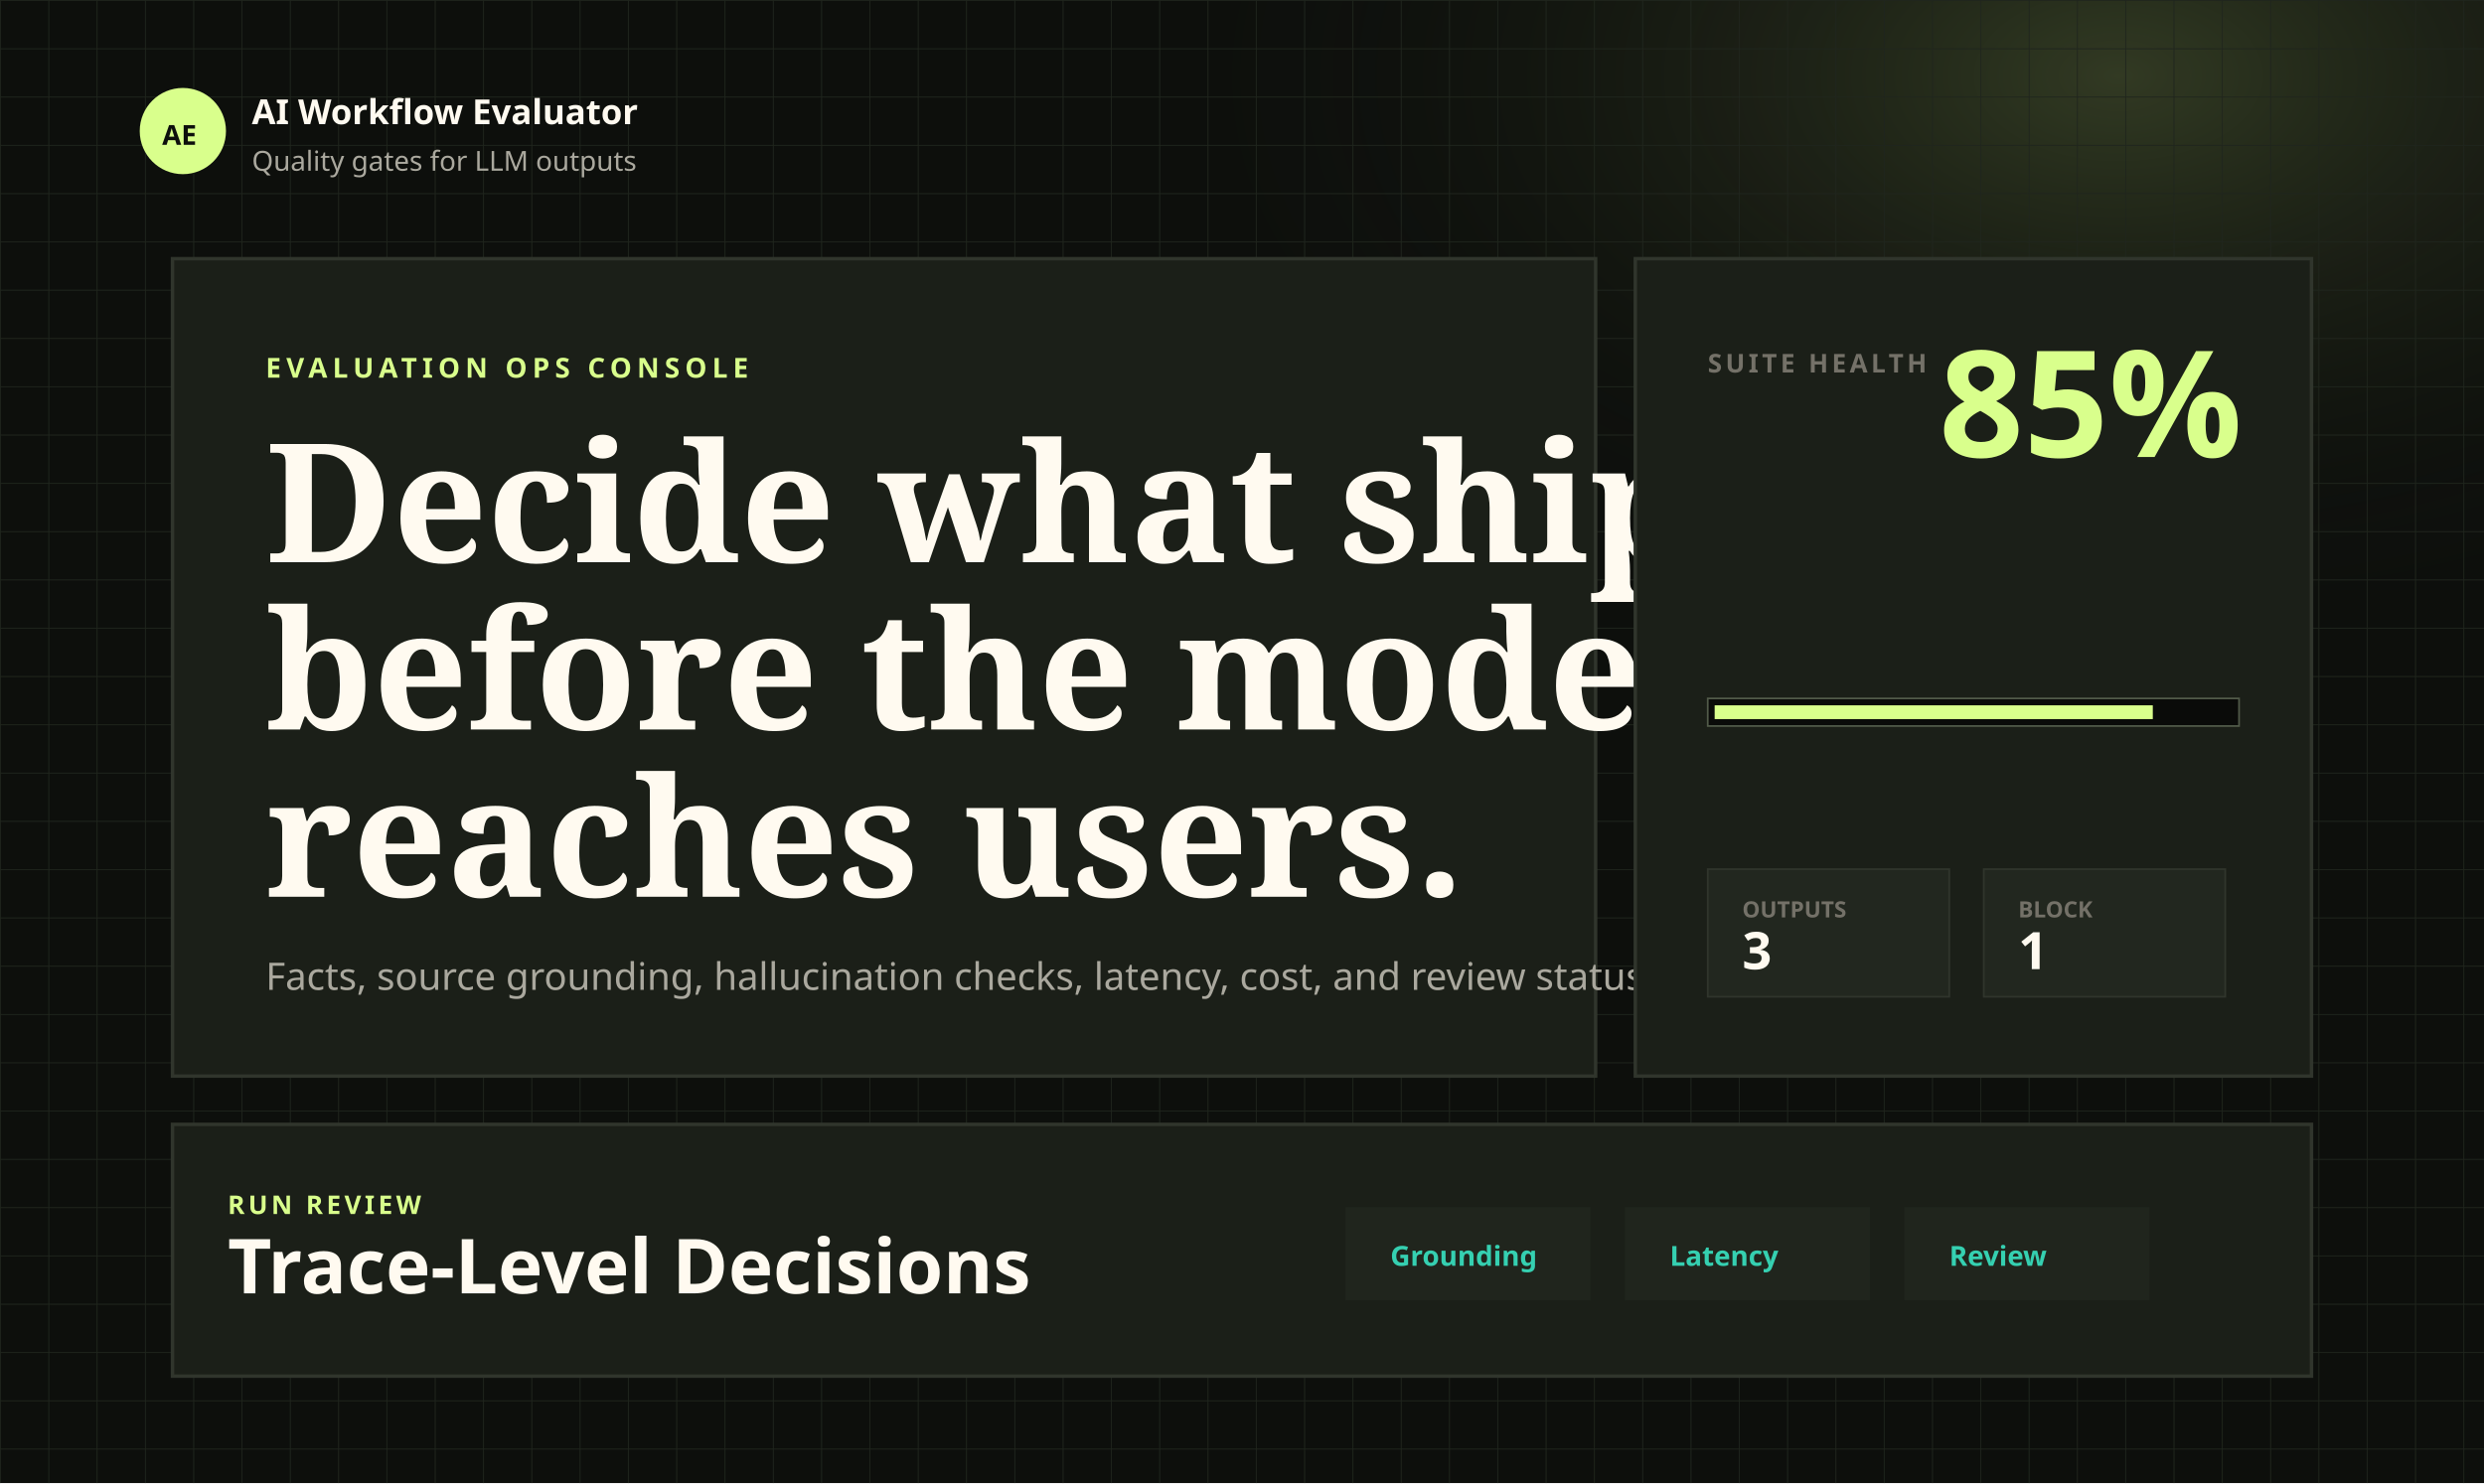
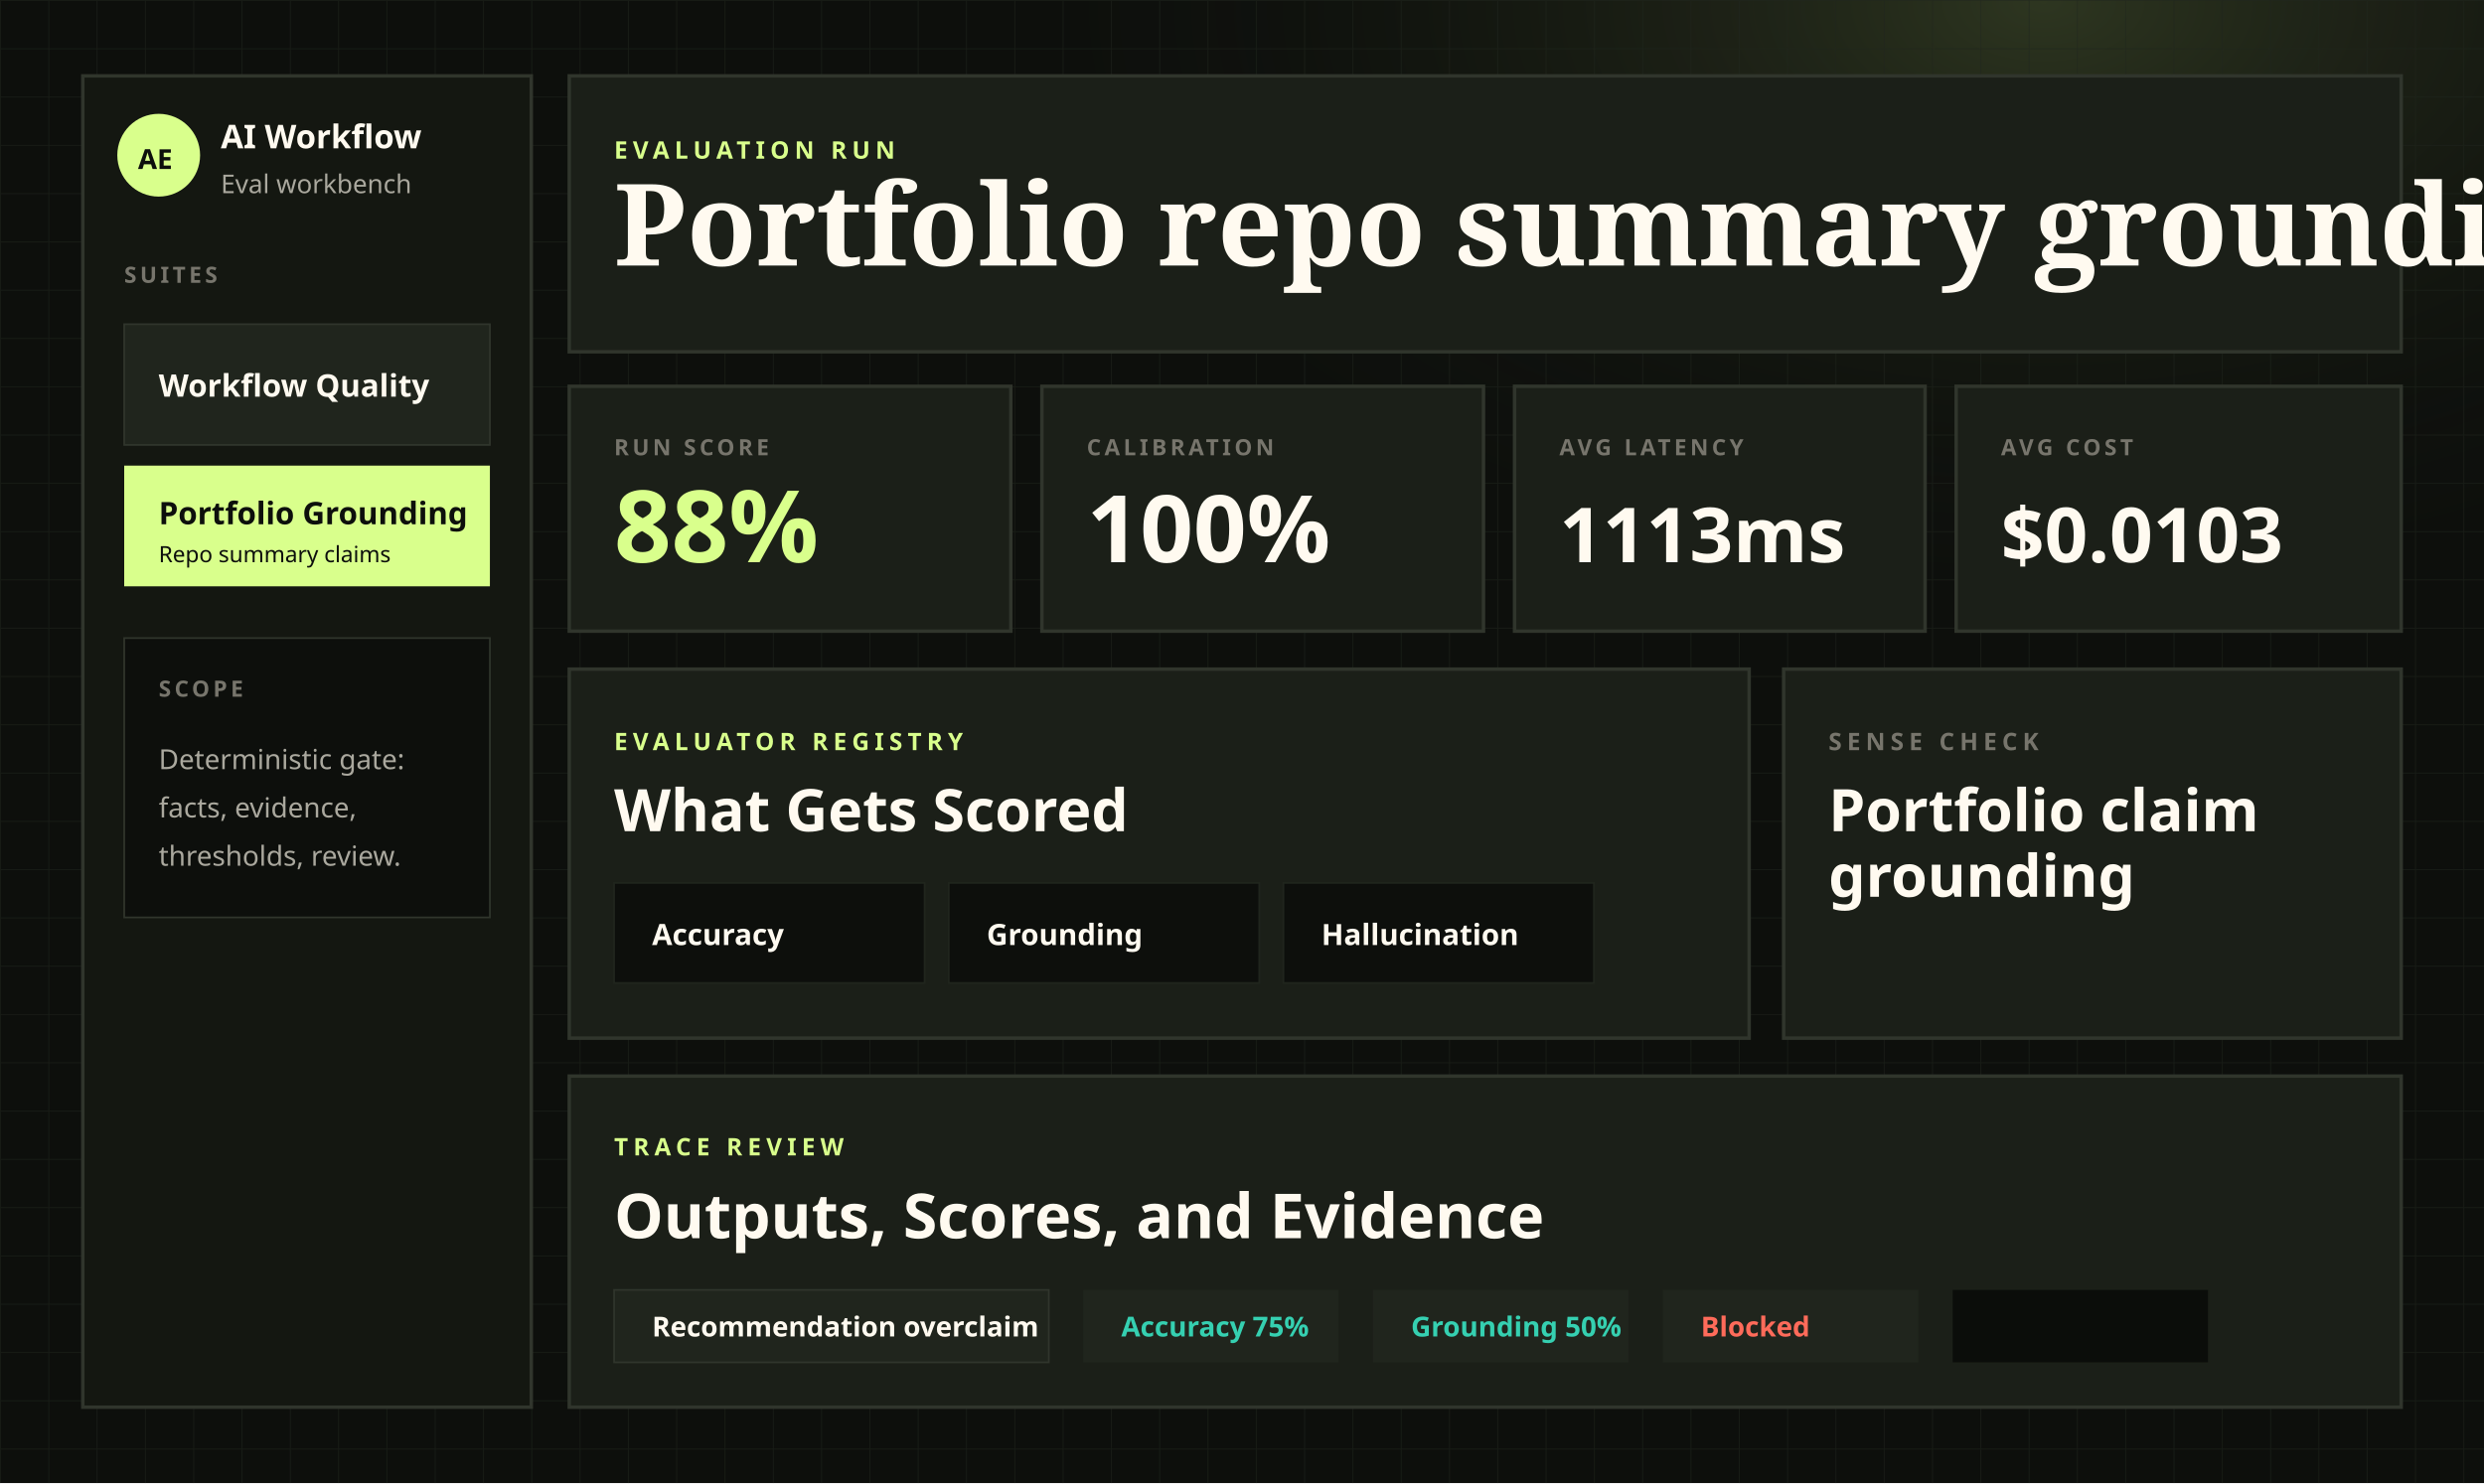
<svg xmlns="http://www.w3.org/2000/svg" width="1440" height="860" viewBox="0 0 1440 860" role="img" aria-labelledby="title desc">
-   <rect width="1440" height="860" fill="#0d0f0c" />
-   <radialGradient id="g1" cx="85%" cy="5%" r="70%">
-     <stop offset="0" stop-color="#d9ff8c" stop-opacity=".18" />
-     <stop offset=".55" stop-color="#0d0f0c" stop-opacity="0" />
-   </radialGradient>
-   <rect width="1440" height="860" fill="url(#g1)" />
-   <path d="M0 0h1440v860H0z" fill="none" />
-   <path d="M0 0h1440v860H0z" fill="url(#grid)" />
  <defs>
+     <radialGradient id="halo" cx="82%" cy="0%" r="72%">
+       <stop offset="0" stop-color="#d9ff8c" stop-opacity=".16" />
+       <stop offset=".58" stop-color="#0d0f0c" stop-opacity="0" />
+     </radialGradient>
    <pattern id="grid" width="28" height="28" patternUnits="userSpaceOnUse">
      <path d="M28 0H0v28" fill="none" stroke="#20251d" stroke-width="1" />
    </pattern>
  </defs>
+   <rect width="1440" height="860" fill="#0d0f0c" />
+   <rect width="1440" height="860" fill="url(#halo)" />
+   <rect width="1440" height="860" fill="url(#grid)" opacity=".58" />
  <g font-family="Avenir Next, Segoe UI, sans-serif">
-     <circle cx="106" cy="76" r="25" fill="#d9ff8c" />
-     <text x="94" y="84" fill="#0d0f0c" font-size="16" font-weight="900">AE</text>
-     <text x="146" y="72" fill="#fffaf0" font-size="20" font-weight="800">AI Workflow Evaluator</text>
-     <text x="146" y="99" fill="#aaa89e" font-size="16">Quality gates for LLM outputs</text>
-     <rect x="100" y="150" width="825" height="474" fill="#1b1f18" stroke="#30352c" stroke-width="2" />
-     <text x="154" y="219" fill="#d9ff8c" font-size="16" font-weight="900" letter-spacing="3">EVALUATION OPS CONSOLE</text>
-     <text x="154" y="326" fill="#fffaf0" font-family="Georgia, serif" font-size="96" font-weight="700">Decide what ships</text>
-     <text x="154" y="423" fill="#fffaf0" font-family="Georgia, serif" font-size="96" font-weight="700">before the model</text>
-     <text x="154" y="520" fill="#fffaf0" font-family="Georgia, serif" font-size="96" font-weight="700">reaches users.</text>
-     <text x="154" y="574" fill="#aaa89e" font-size="22">Facts, source grounding, hallucination checks, latency, cost, and review status.</text>
-     <rect x="948" y="150" width="392" height="474" fill="#1b1f18" stroke="#30352c" stroke-width="2" />
-     <text x="990" y="216" fill="#747168" font-size="15" font-weight="900" letter-spacing="2">SUITE HEALTH</text>
-     <text x="1124" y="265" fill="#d9ff8c" font-size="86" font-weight="900">85%</text>
-     <rect x="990" y="405" width="308" height="16" fill="#0a0b09" stroke="#515a49" />
-     <rect x="994" y="409" width="254" height="8" fill="#d9ff8c" />
-     <rect x="990" y="504" width="140" height="74" fill="#22271f" stroke="#30352c" />
-     <rect x="1150" y="504" width="140" height="74" fill="#22271f" stroke="#30352c" />
-     <text x="1010" y="532" fill="#747168" font-size="13" font-weight="900">OUTPUTS</text>
-     <text x="1170" y="532" fill="#747168" font-size="13" font-weight="900">BLOCK</text>
-     <text x="1010" y="562" fill="#fffaf0" font-size="30" font-weight="900">3</text>
-     <text x="1170" y="562" fill="#fffaf0" font-size="30" font-weight="900">1</text>
-     <rect x="100" y="652" width="1240" height="146" fill="#1b1f18" stroke="#30352c" stroke-width="2" />
-     <text x="132" y="704" fill="#d9ff8c" font-size="15" font-weight="900" letter-spacing="2">RUN REVIEW</text>
-     <text x="132" y="750" fill="#fffaf0" font-size="44" font-weight="900">Trace-Level Decisions</text>
-     <rect x="780" y="700" width="142" height="54" fill="#20251d" />
-     <rect x="942" y="700" width="142" height="54" fill="#20251d" />
-     <rect x="1104" y="700" width="142" height="54" fill="#20251d" />
-     <text x="806" y="734" fill="#35d0b1" font-size="16" font-weight="900">Grounding</text>
-     <text x="968" y="734" fill="#35d0b1" font-size="16" font-weight="900">Latency</text>
-     <text x="1130" y="734" fill="#35d0b1" font-size="16" font-weight="900">Review</text>
+     <rect x="48" y="44" width="260" height="772" fill="#141711" stroke="#30352c" stroke-width="2" />
+     <circle cx="92" cy="90" r="24" fill="#d9ff8c" />
+     <text x="80" y="98" fill="#0d0f0c" font-size="16" font-weight="900">AE</text>
+     <text x="128" y="86" fill="#fffaf0" font-size="19" font-weight="900">AI Workflow</text>
+     <text x="128" y="112" fill="#aaa89e" font-size="15">Eval workbench</text>
+     <text x="72" y="164" fill="#77756c" font-size="13" font-weight="900" letter-spacing="2">SUITES</text>
+     <rect x="72" y="188" width="212" height="70" fill="#20251d" stroke="#30352c" />
+     <text x="92" y="230" fill="#fffaf0" font-size="18" font-weight="900">Workflow Quality</text>
+     <rect x="72" y="270" width="212" height="70" fill="#d9ff8c" />
+     <text x="92" y="304" fill="#0d0f0c" font-size="18" font-weight="900">Portfolio Grounding</text>
+     <text x="92" y="326" fill="#0d0f0c" font-size="13">Repo summary claims</text>
+     <rect x="72" y="370" width="212" height="162" fill="#0d0f0c" stroke="#30352c" />
+     <text x="92" y="404" fill="#77756c" font-size="13" font-weight="900" letter-spacing="2">SCOPE</text>
+     <text x="92" y="446" fill="#aaa89e" font-size="16">Deterministic gate:</text>
+     <text x="92" y="474" fill="#aaa89e" font-size="16">facts, evidence,</text>
+     <text x="92" y="502" fill="#aaa89e" font-size="16">thresholds, review.</text>
+     <rect x="330" y="44" width="1062" height="160" fill="#1b1f18" stroke="#30352c" stroke-width="2" />
+     <text x="356" y="92" fill="#d9ff8c" font-size="14" font-weight="900" letter-spacing="3">EVALUATION RUN</text>
+     <text x="356" y="154" fill="#fffaf0" font-family="Georgia, serif" font-size="66" font-weight="700">Portfolio repo summary grounding suite</text>
+     <rect x="330" y="224" width="256" height="142" fill="#1b1f18" stroke="#30352c" stroke-width="2" />
+     <rect x="604" y="224" width="256" height="142" fill="#1b1f18" stroke="#30352c" stroke-width="2" />
+     <rect x="878" y="224" width="238" height="142" fill="#1b1f18" stroke="#30352c" stroke-width="2" />
+     <rect x="1134" y="224" width="258" height="142" fill="#1b1f18" stroke="#30352c" stroke-width="2" />
+     <text x="356" y="264" fill="#77756c" font-size="13" font-weight="900" letter-spacing="2">RUN SCORE</text>
+     <text x="356" y="326" fill="#d9ff8c" font-size="58" font-weight="900">88%</text>
+     <text x="630" y="264" fill="#77756c" font-size="13" font-weight="900" letter-spacing="2">CALIBRATION</text>
+     <text x="630" y="326" fill="#fffaf0" font-size="54" font-weight="900">100%</text>
+     <text x="904" y="264" fill="#77756c" font-size="13" font-weight="900" letter-spacing="2">AVG LATENCY</text>
+     <text x="904" y="326" fill="#fffaf0" font-size="44" font-weight="900">1113ms</text>
+     <text x="1160" y="264" fill="#77756c" font-size="13" font-weight="900" letter-spacing="2">AVG COST</text>
+     <text x="1160" y="326" fill="#fffaf0" font-size="44" font-weight="900">$0.0103</text>
+     <rect x="330" y="388" width="684" height="214" fill="#1b1f18" stroke="#30352c" stroke-width="2" />
+     <text x="356" y="435" fill="#d9ff8c" font-size="14" font-weight="900" letter-spacing="3">EVALUATOR REGISTRY</text>
+     <text x="356" y="482" fill="#fffaf0" font-size="34" font-weight="900">What Gets Scored</text>
+     <rect x="356" y="512" width="180" height="58" fill="#0d0f0c" stroke="#20251d" />
+     <rect x="550" y="512" width="180" height="58" fill="#0d0f0c" stroke="#20251d" />
+     <rect x="744" y="512" width="180" height="58" fill="#0d0f0c" stroke="#20251d" />
+     <text x="378" y="548" fill="#fffaf0" font-size="17" font-weight="900">Accuracy</text>
+     <text x="572" y="548" fill="#fffaf0" font-size="17" font-weight="900">Grounding</text>
+     <text x="766" y="548" fill="#fffaf0" font-size="17" font-weight="900">Hallucination</text>
+     <rect x="1034" y="388" width="358" height="214" fill="#1b1f18" stroke="#30352c" stroke-width="2" />
+     <text x="1060" y="435" fill="#77756c" font-size="14" font-weight="900" letter-spacing="3">SENSE CHECK</text>
+     <text x="1060" y="482" fill="#fffaf0" font-size="34" font-weight="900">Portfolio claim</text>
+     <text x="1060" y="520" fill="#fffaf0" font-size="34" font-weight="900">grounding</text>
+     <rect x="330" y="624" width="1062" height="192" fill="#1b1f18" stroke="#30352c" stroke-width="2" />
+     <text x="356" y="670" fill="#d9ff8c" font-size="14" font-weight="900" letter-spacing="3">TRACE REVIEW</text>
+     <text x="356" y="718" fill="#fffaf0" font-size="36" font-weight="900">Outputs, Scores, and Evidence</text>
+     <rect x="356" y="748" width="252" height="42" fill="#20251d" stroke="#30352c" />
+     <rect x="628" y="748" width="148" height="42" fill="#20251d" />
+     <rect x="796" y="748" width="148" height="42" fill="#20251d" />
+     <rect x="964" y="748" width="148" height="42" fill="#20251d" />
+     <rect x="1132" y="748" width="148" height="42" fill="#0b0d0a" />
+     <text x="378" y="775" fill="#fffaf0" font-size="16" font-weight="900">Recommendation overclaim</text>
+     <text x="650" y="775" fill="#35d0b1" font-size="16" font-weight="900">Accuracy 75%</text>
+     <text x="818" y="775" fill="#35d0b1" font-size="16" font-weight="900">Grounding 50%</text>
+     <text x="986" y="775" fill="#ff6b5a" font-size="16" font-weight="900">Blocked</text>
  </g>
</svg>
